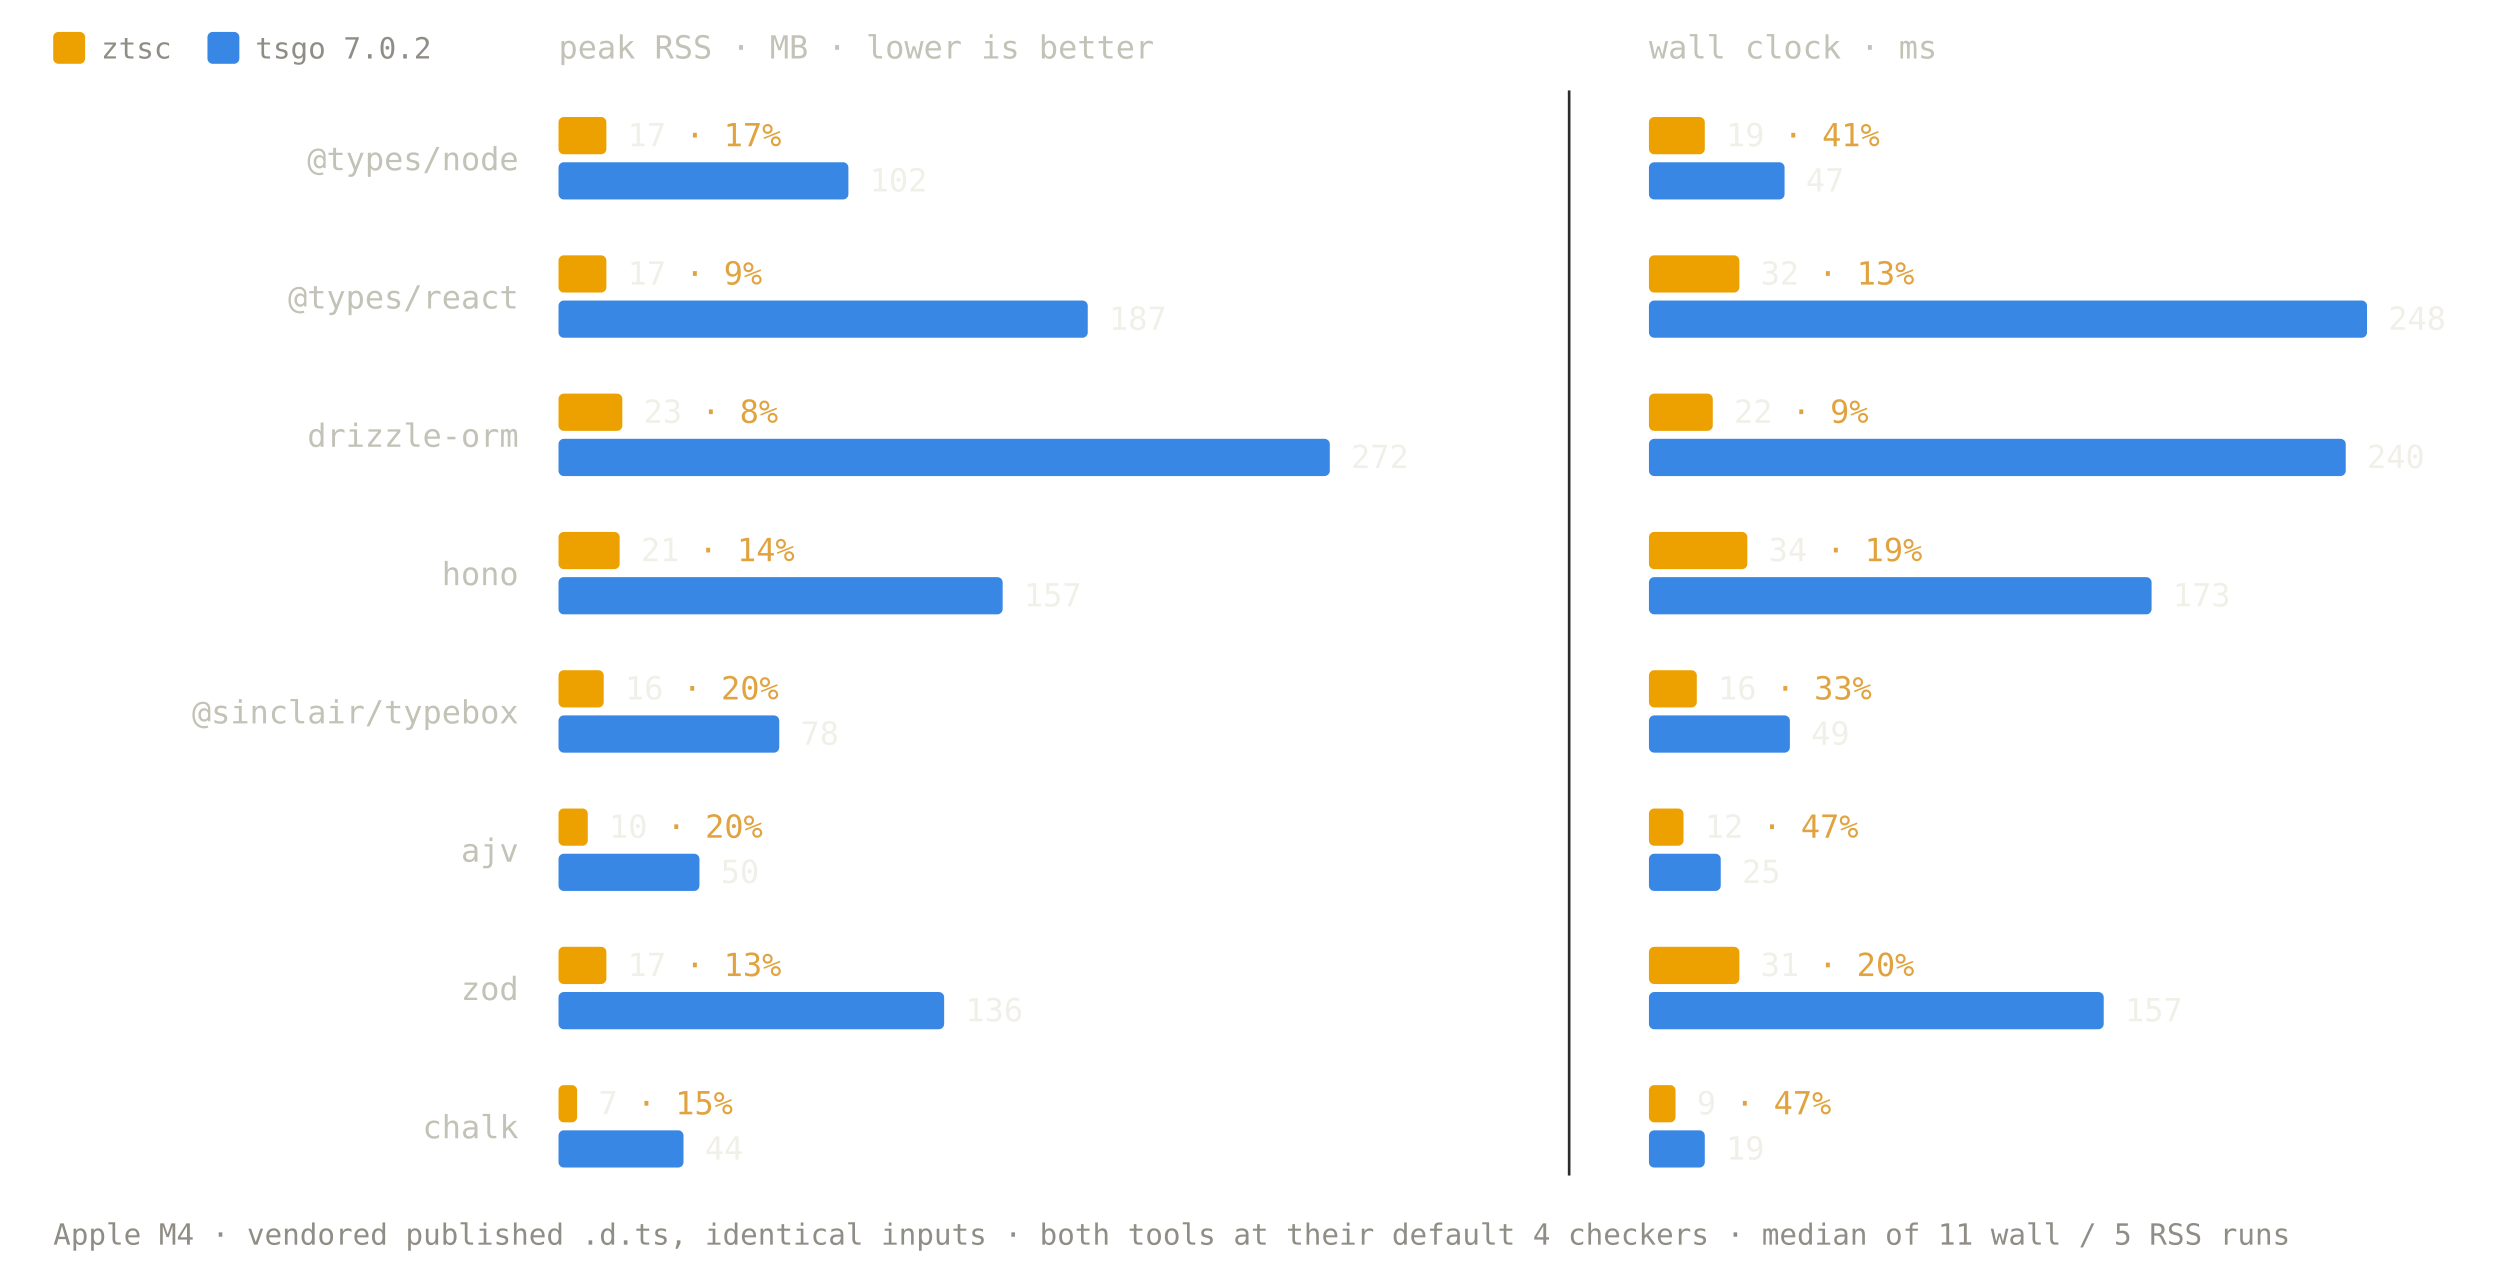
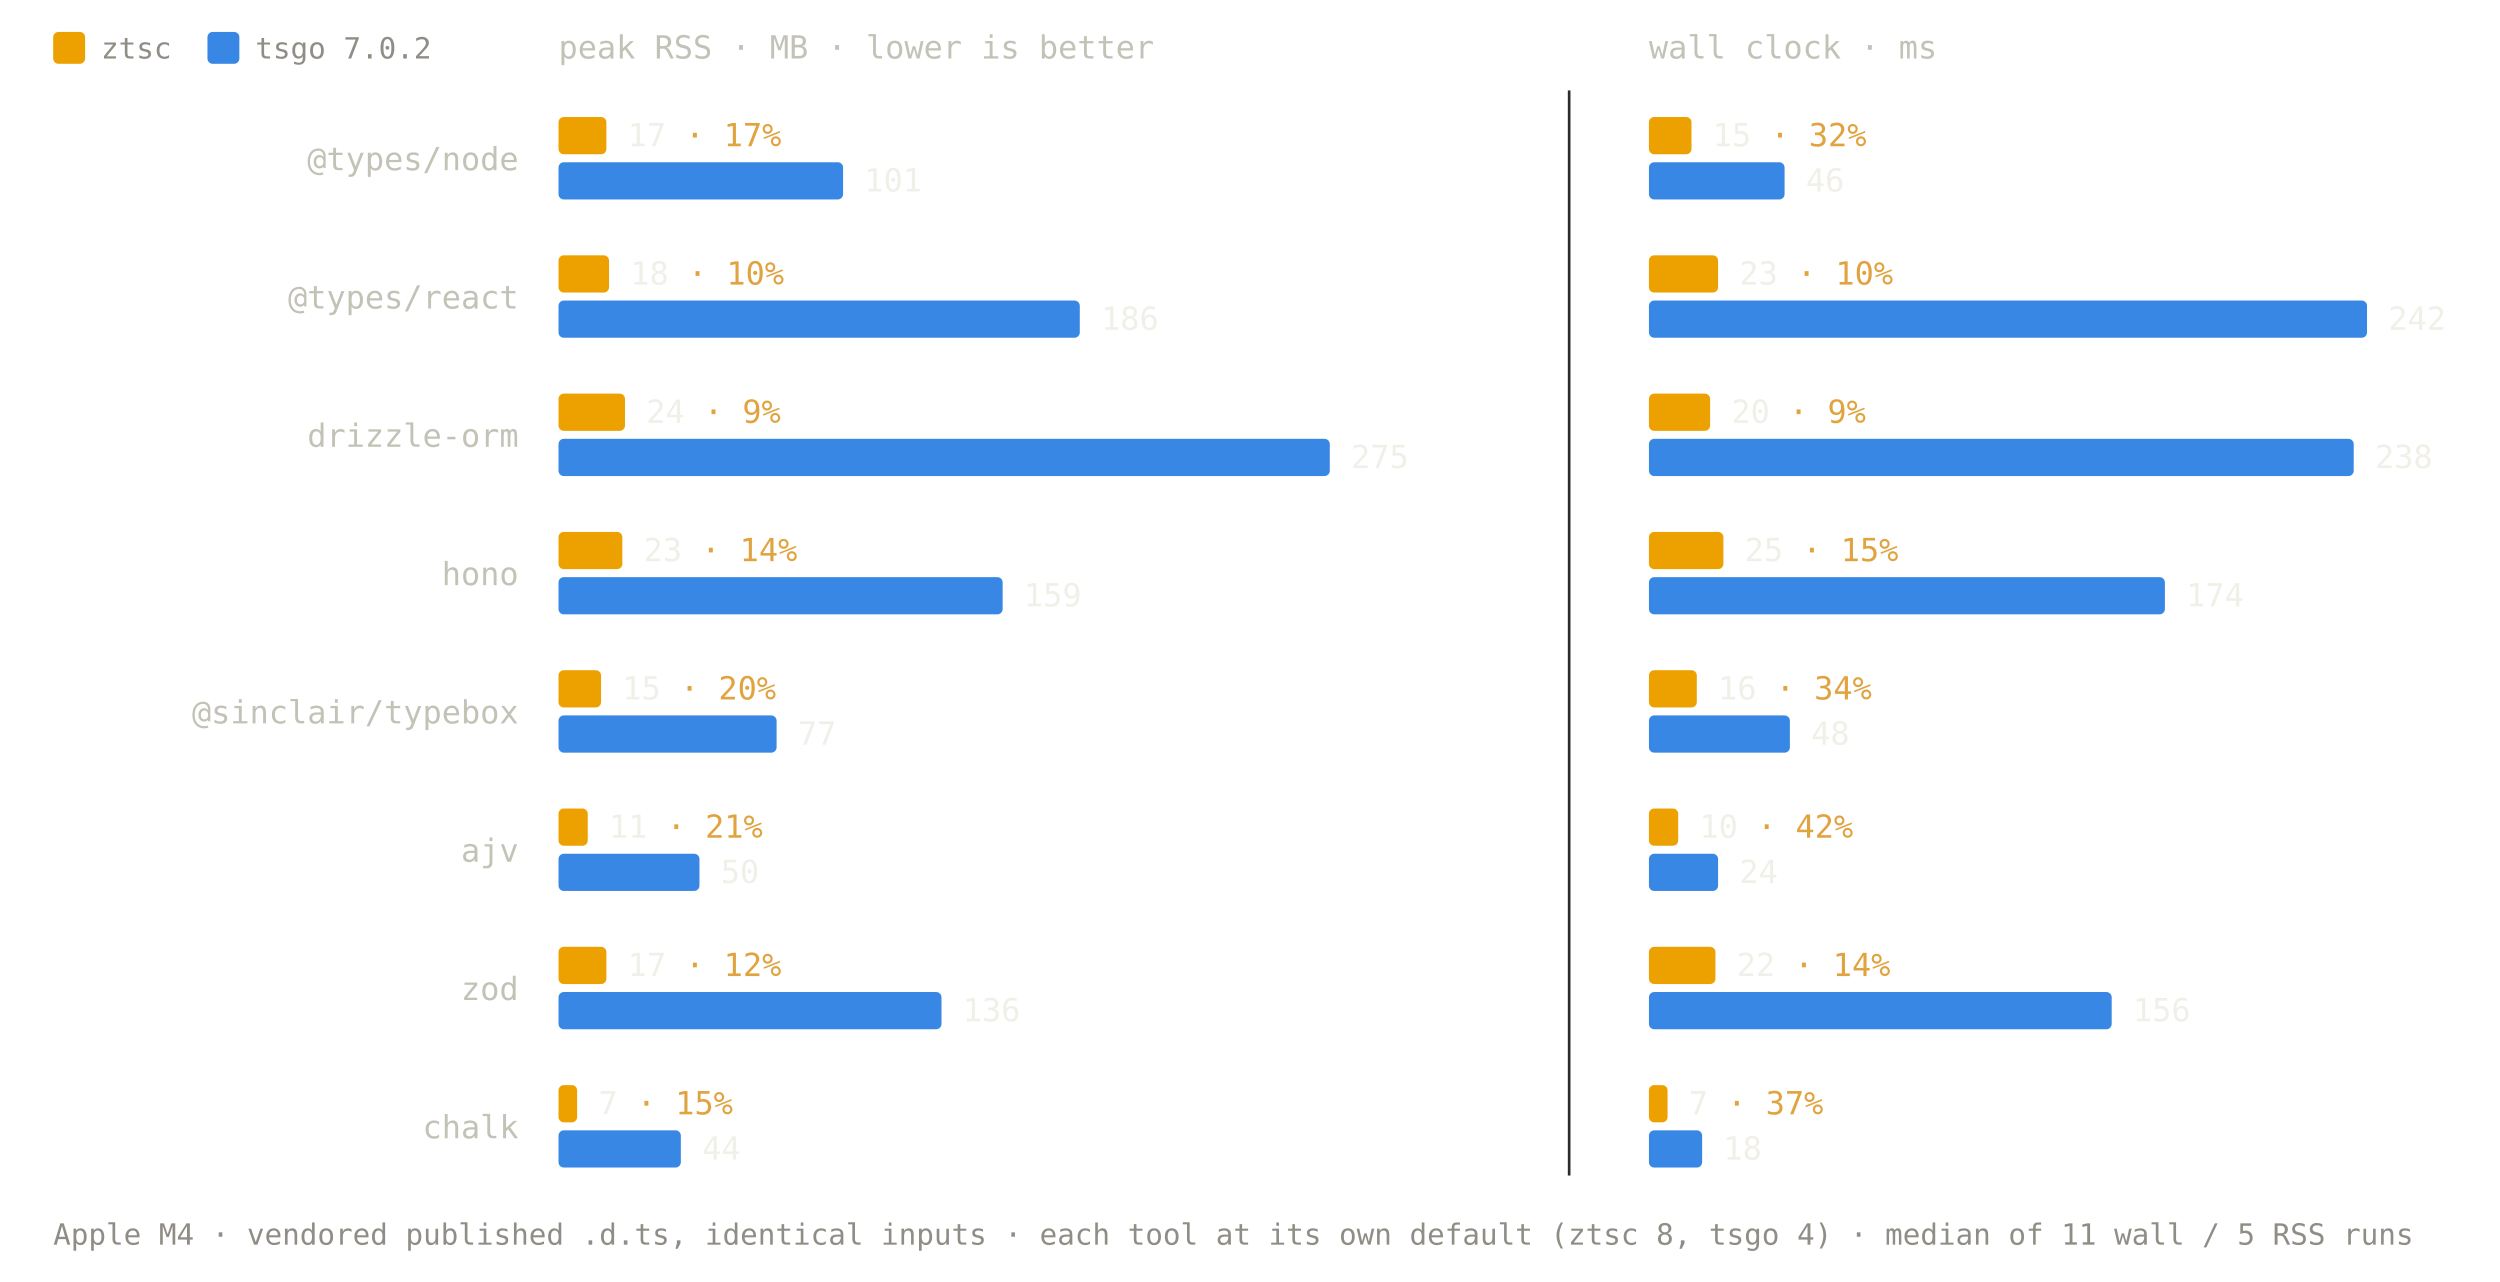
- <svg xmlns="http://www.w3.org/2000/svg" viewBox="0 0 940 482" width="940" height="482" role="img" aria-label="Two-panel grouped bar chart across eight real packages at the default four checkers. Left panel, peak resident memory: ztsc uses 7 to 23 megabytes, tsgo 44 to 272 megabytes — ztsc is 8 to 20 percent of tsgo on every package. Right panel, wall clock: ztsc takes 9 to 34 milliseconds, tsgo 19 to 248 milliseconds — ztsc is 9 to 47 percent of tsgo's time.">
+ <svg xmlns="http://www.w3.org/2000/svg" viewBox="0 0 940 482" width="940" height="482" role="img" aria-label="Two-panel grouped bar chart across eight real packages, each tool at its own default checker count (ztsc 8, tsgo 4). Left panel, peak resident memory: ztsc uses 7 to 24 megabytes, tsgo 44 to 275 megabytes — ztsc is 9 to 21 percent of tsgo on every package. Right panel, wall clock: ztsc takes 7 to 25 milliseconds, tsgo 18 to 242 milliseconds — ztsc is 9 to 42 percent of tsgo's time.">
  <style>
    text { font-family: ui-monospace, "SF Mono", SFMono-Regular, Menlo, Consolas, monospace; fill: #f0efe8; }
    .t11 { font-size: 11px; }
    .t12 { font-size: 12px; }
    .bl  { font-size: 12px; }
    .dim { fill: #c3c2b7; }
    .mut { fill: #8f8d85; }
    .acc { fill: #e0a33f; }
    .bz  { fill: #eda100; }
    .bt  { fill: #3987e5; }
    .hairv { stroke: #2c2c2a; stroke-width: 1; }
  </style>
  <rect class="bz" x="20" y="12" width="12" height="12" rx="2" />
  <text class="t11 mut" x="38" y="22">ztsc</text>
  <rect class="bt" x="78" y="12" width="12" height="12" rx="2" />
  <text class="t11 mut" x="96" y="22">tsgo 7.0.2</text>
  <text class="t12 dim" x="210" y="22">peak RSS · MB · lower is better</text>
  <text class="t12 dim" x="620" y="22">wall clock · ms</text>
  <line class="hairv" x1="590" y1="34" x2="590" y2="442" />
  <text class="t12 dim" x="195" y="64" text-anchor="end">@types/node</text>
  <rect class="bz" x="210" y="44" width="18" height="14" rx="2" />
  <text class="bl" x="236" y="55">17 <tspan class="acc">· 17%</tspan>
  </text>
-   <rect class="bt" x="210" y="61" width="109" height="14" rx="2" />
-   <text class="bl" x="327" y="72">102</text>
-   <rect class="bz" x="620" y="44" width="21" height="14" rx="2" />
-   <text class="bl" x="649" y="55">19 <tspan class="acc">· 41%</tspan>
+   <rect class="bt" x="210" y="61" width="107" height="14" rx="2" />
+   <text class="bl" x="325" y="72">101</text>
+   <rect class="bz" x="620" y="44" width="16" height="14" rx="2" />
+   <text class="bl" x="644" y="55">15 <tspan class="acc">· 32%</tspan>
  </text>
  <rect class="bt" x="620" y="61" width="51" height="14" rx="2" />
-   <text class="bl" x="679" y="72">47</text>
+   <text class="bl" x="679" y="72">46</text>
  <text class="t12 dim" x="195" y="116" text-anchor="end">@types/react</text>
-   <rect class="bz" x="210" y="96" width="18" height="14" rx="2" />
-   <text class="bl" x="236" y="107">17 <tspan class="acc">· 9%</tspan>
+   <rect class="bz" x="210" y="96" width="19" height="14" rx="2" />
+   <text class="bl" x="237" y="107">18 <tspan class="acc">· 10%</tspan>
  </text>
-   <rect class="bt" x="210" y="113" width="199" height="14" rx="2" />
-   <text class="bl" x="417" y="124">187</text>
-   <rect class="bz" x="620" y="96" width="34" height="14" rx="2" />
-   <text class="bl" x="662" y="107">32 <tspan class="acc">· 13%</tspan>
+   <rect class="bt" x="210" y="113" width="196" height="14" rx="2" />
+   <text class="bl" x="414" y="124">186</text>
+   <rect class="bz" x="620" y="96" width="26" height="14" rx="2" />
+   <text class="bl" x="654" y="107">23 <tspan class="acc">· 10%</tspan>
  </text>
  <rect class="bt" x="620" y="113" width="270" height="14" rx="2" />
-   <text class="bl" x="898" y="124">248</text>
+   <text class="bl" x="898" y="124">242</text>
  <text class="t12 dim" x="195" y="168" text-anchor="end">drizzle-orm</text>
-   <rect class="bz" x="210" y="148" width="24" height="14" rx="2" />
-   <text class="bl" x="242" y="159">23 <tspan class="acc">· 8%</tspan>
+   <rect class="bz" x="210" y="148" width="25" height="14" rx="2" />
+   <text class="bl" x="243" y="159">24 <tspan class="acc">· 9%</tspan>
  </text>
  <rect class="bt" x="210" y="165" width="290" height="14" rx="2" />
-   <text class="bl" x="508" y="176">272</text>
-   <rect class="bz" x="620" y="148" width="24" height="14" rx="2" />
-   <text class="bl" x="652" y="159">22 <tspan class="acc">· 9%</tspan>
+   <text class="bl" x="508" y="176">275</text>
+   <rect class="bz" x="620" y="148" width="23" height="14" rx="2" />
+   <text class="bl" x="651" y="159">20 <tspan class="acc">· 9%</tspan>
  </text>
-   <rect class="bt" x="620" y="165" width="262" height="14" rx="2" />
-   <text class="bl" x="890" y="176">240</text>
+   <rect class="bt" x="620" y="165" width="265" height="14" rx="2" />
+   <text class="bl" x="893" y="176">238</text>
  <text class="t12 dim" x="195" y="220" text-anchor="end">hono</text>
-   <rect class="bz" x="210" y="200" width="23" height="14" rx="2" />
-   <text class="bl" x="241" y="211">21 <tspan class="acc">· 14%</tspan>
+   <rect class="bz" x="210" y="200" width="24" height="14" rx="2" />
+   <text class="bl" x="242" y="211">23 <tspan class="acc">· 14%</tspan>
  </text>
  <rect class="bt" x="210" y="217" width="167" height="14" rx="2" />
-   <text class="bl" x="385" y="228">157</text>
-   <rect class="bz" x="620" y="200" width="37" height="14" rx="2" />
-   <text class="bl" x="665" y="211">34 <tspan class="acc">· 19%</tspan>
+   <text class="bl" x="385" y="228">159</text>
+   <rect class="bz" x="620" y="200" width="28" height="14" rx="2" />
+   <text class="bl" x="656" y="211">25 <tspan class="acc">· 15%</tspan>
  </text>
-   <rect class="bt" x="620" y="217" width="189" height="14" rx="2" />
-   <text class="bl" x="817" y="228">173</text>
+   <rect class="bt" x="620" y="217" width="194" height="14" rx="2" />
+   <text class="bl" x="822" y="228">174</text>
  <text class="t12 dim" x="195" y="272" text-anchor="end">@sinclair/typebox</text>
-   <rect class="bz" x="210" y="252" width="17" height="14" rx="2" />
-   <text class="bl" x="235" y="263">16 <tspan class="acc">· 20%</tspan>
+   <rect class="bz" x="210" y="252" width="16" height="14" rx="2" />
+   <text class="bl" x="234" y="263">15 <tspan class="acc">· 20%</tspan>
  </text>
-   <rect class="bt" x="210" y="269" width="83" height="14" rx="2" />
-   <text class="bl" x="301" y="280">78</text>
+   <rect class="bt" x="210" y="269" width="82" height="14" rx="2" />
+   <text class="bl" x="300" y="280">77</text>
  <rect class="bz" x="620" y="252" width="18" height="14" rx="2" />
-   <text class="bl" x="646" y="263">16 <tspan class="acc">· 33%</tspan>
+   <text class="bl" x="646" y="263">16 <tspan class="acc">· 34%</tspan>
  </text>
  <rect class="bt" x="620" y="269" width="53" height="14" rx="2" />
-   <text class="bl" x="681" y="280">49</text>
+   <text class="bl" x="681" y="280">48</text>
  <text class="t12 dim" x="195" y="324" text-anchor="end">ajv</text>
  <rect class="bz" x="210" y="304" width="11" height="14" rx="2" />
-   <text class="bl" x="229" y="315">10 <tspan class="acc">· 20%</tspan>
+   <text class="bl" x="229" y="315">11 <tspan class="acc">· 21%</tspan>
  </text>
  <rect class="bt" x="210" y="321" width="53" height="14" rx="2" />
  <text class="bl" x="271" y="332">50</text>
-   <rect class="bz" x="620" y="304" width="13" height="14" rx="2" />
-   <text class="bl" x="641" y="315">12 <tspan class="acc">· 47%</tspan>
+   <rect class="bz" x="620" y="304" width="11" height="14" rx="2" />
+   <text class="bl" x="639" y="315">10 <tspan class="acc">· 42%</tspan>
  </text>
-   <rect class="bt" x="620" y="321" width="27" height="14" rx="2" />
-   <text class="bl" x="655" y="332">25</text>
+   <rect class="bt" x="620" y="321" width="26" height="14" rx="2" />
+   <text class="bl" x="654" y="332">24</text>
  <text class="t12 dim" x="195" y="376" text-anchor="end">zod</text>
  <rect class="bz" x="210" y="356" width="18" height="14" rx="2" />
-   <text class="bl" x="236" y="367">17 <tspan class="acc">· 13%</tspan>
+   <text class="bl" x="236" y="367">17 <tspan class="acc">· 12%</tspan>
  </text>
-   <rect class="bt" x="210" y="373" width="145" height="14" rx="2" />
-   <text class="bl" x="363" y="384">136</text>
-   <rect class="bz" x="620" y="356" width="34" height="14" rx="2" />
-   <text class="bl" x="662" y="367">31 <tspan class="acc">· 20%</tspan>
+   <rect class="bt" x="210" y="373" width="144" height="14" rx="2" />
+   <text class="bl" x="362" y="384">136</text>
+   <rect class="bz" x="620" y="356" width="25" height="14" rx="2" />
+   <text class="bl" x="653" y="367">22 <tspan class="acc">· 14%</tspan>
  </text>
-   <rect class="bt" x="620" y="373" width="171" height="14" rx="2" />
-   <text class="bl" x="799" y="384">157</text>
+   <rect class="bt" x="620" y="373" width="174" height="14" rx="2" />
+   <text class="bl" x="802" y="384">156</text>
  <text class="t12 dim" x="195" y="428" text-anchor="end">chalk</text>
  <rect class="bz" x="210" y="408" width="7" height="14" rx="2" />
  <text class="bl" x="225" y="419">7 <tspan class="acc">· 15%</tspan>
  </text>
-   <rect class="bt" x="210" y="425" width="47" height="14" rx="2" />
-   <text class="bl" x="265" y="436">44</text>
-   <rect class="bz" x="620" y="408" width="10" height="14" rx="2" />
-   <text class="bl" x="638" y="419">9 <tspan class="acc">· 47%</tspan>
+   <rect class="bt" x="210" y="425" width="46" height="14" rx="2" />
+   <text class="bl" x="264" y="436">44</text>
+   <rect class="bz" x="620" y="408" width="7" height="14" rx="2" />
+   <text class="bl" x="635" y="419">7 <tspan class="acc">· 37%</tspan>
  </text>
-   <rect class="bt" x="620" y="425" width="21" height="14" rx="2" />
-   <text class="bl" x="649" y="436">19</text>
-   <text class="t11 mut" x="20" y="468">Apple M4 · vendored published .d.ts, identical inputs · both tools at their default 4 checkers · median of 11 wall / 5 RSS runs</text>
+   <rect class="bt" x="620" y="425" width="20" height="14" rx="2" />
+   <text class="bl" x="648" y="436">18</text>
+   <text class="t11 mut" x="20" y="468">Apple M4 · vendored published .d.ts, identical inputs · each tool at its own default (ztsc 8, tsgo 4) · median of 11 wall / 5 RSS runs</text>
</svg>
